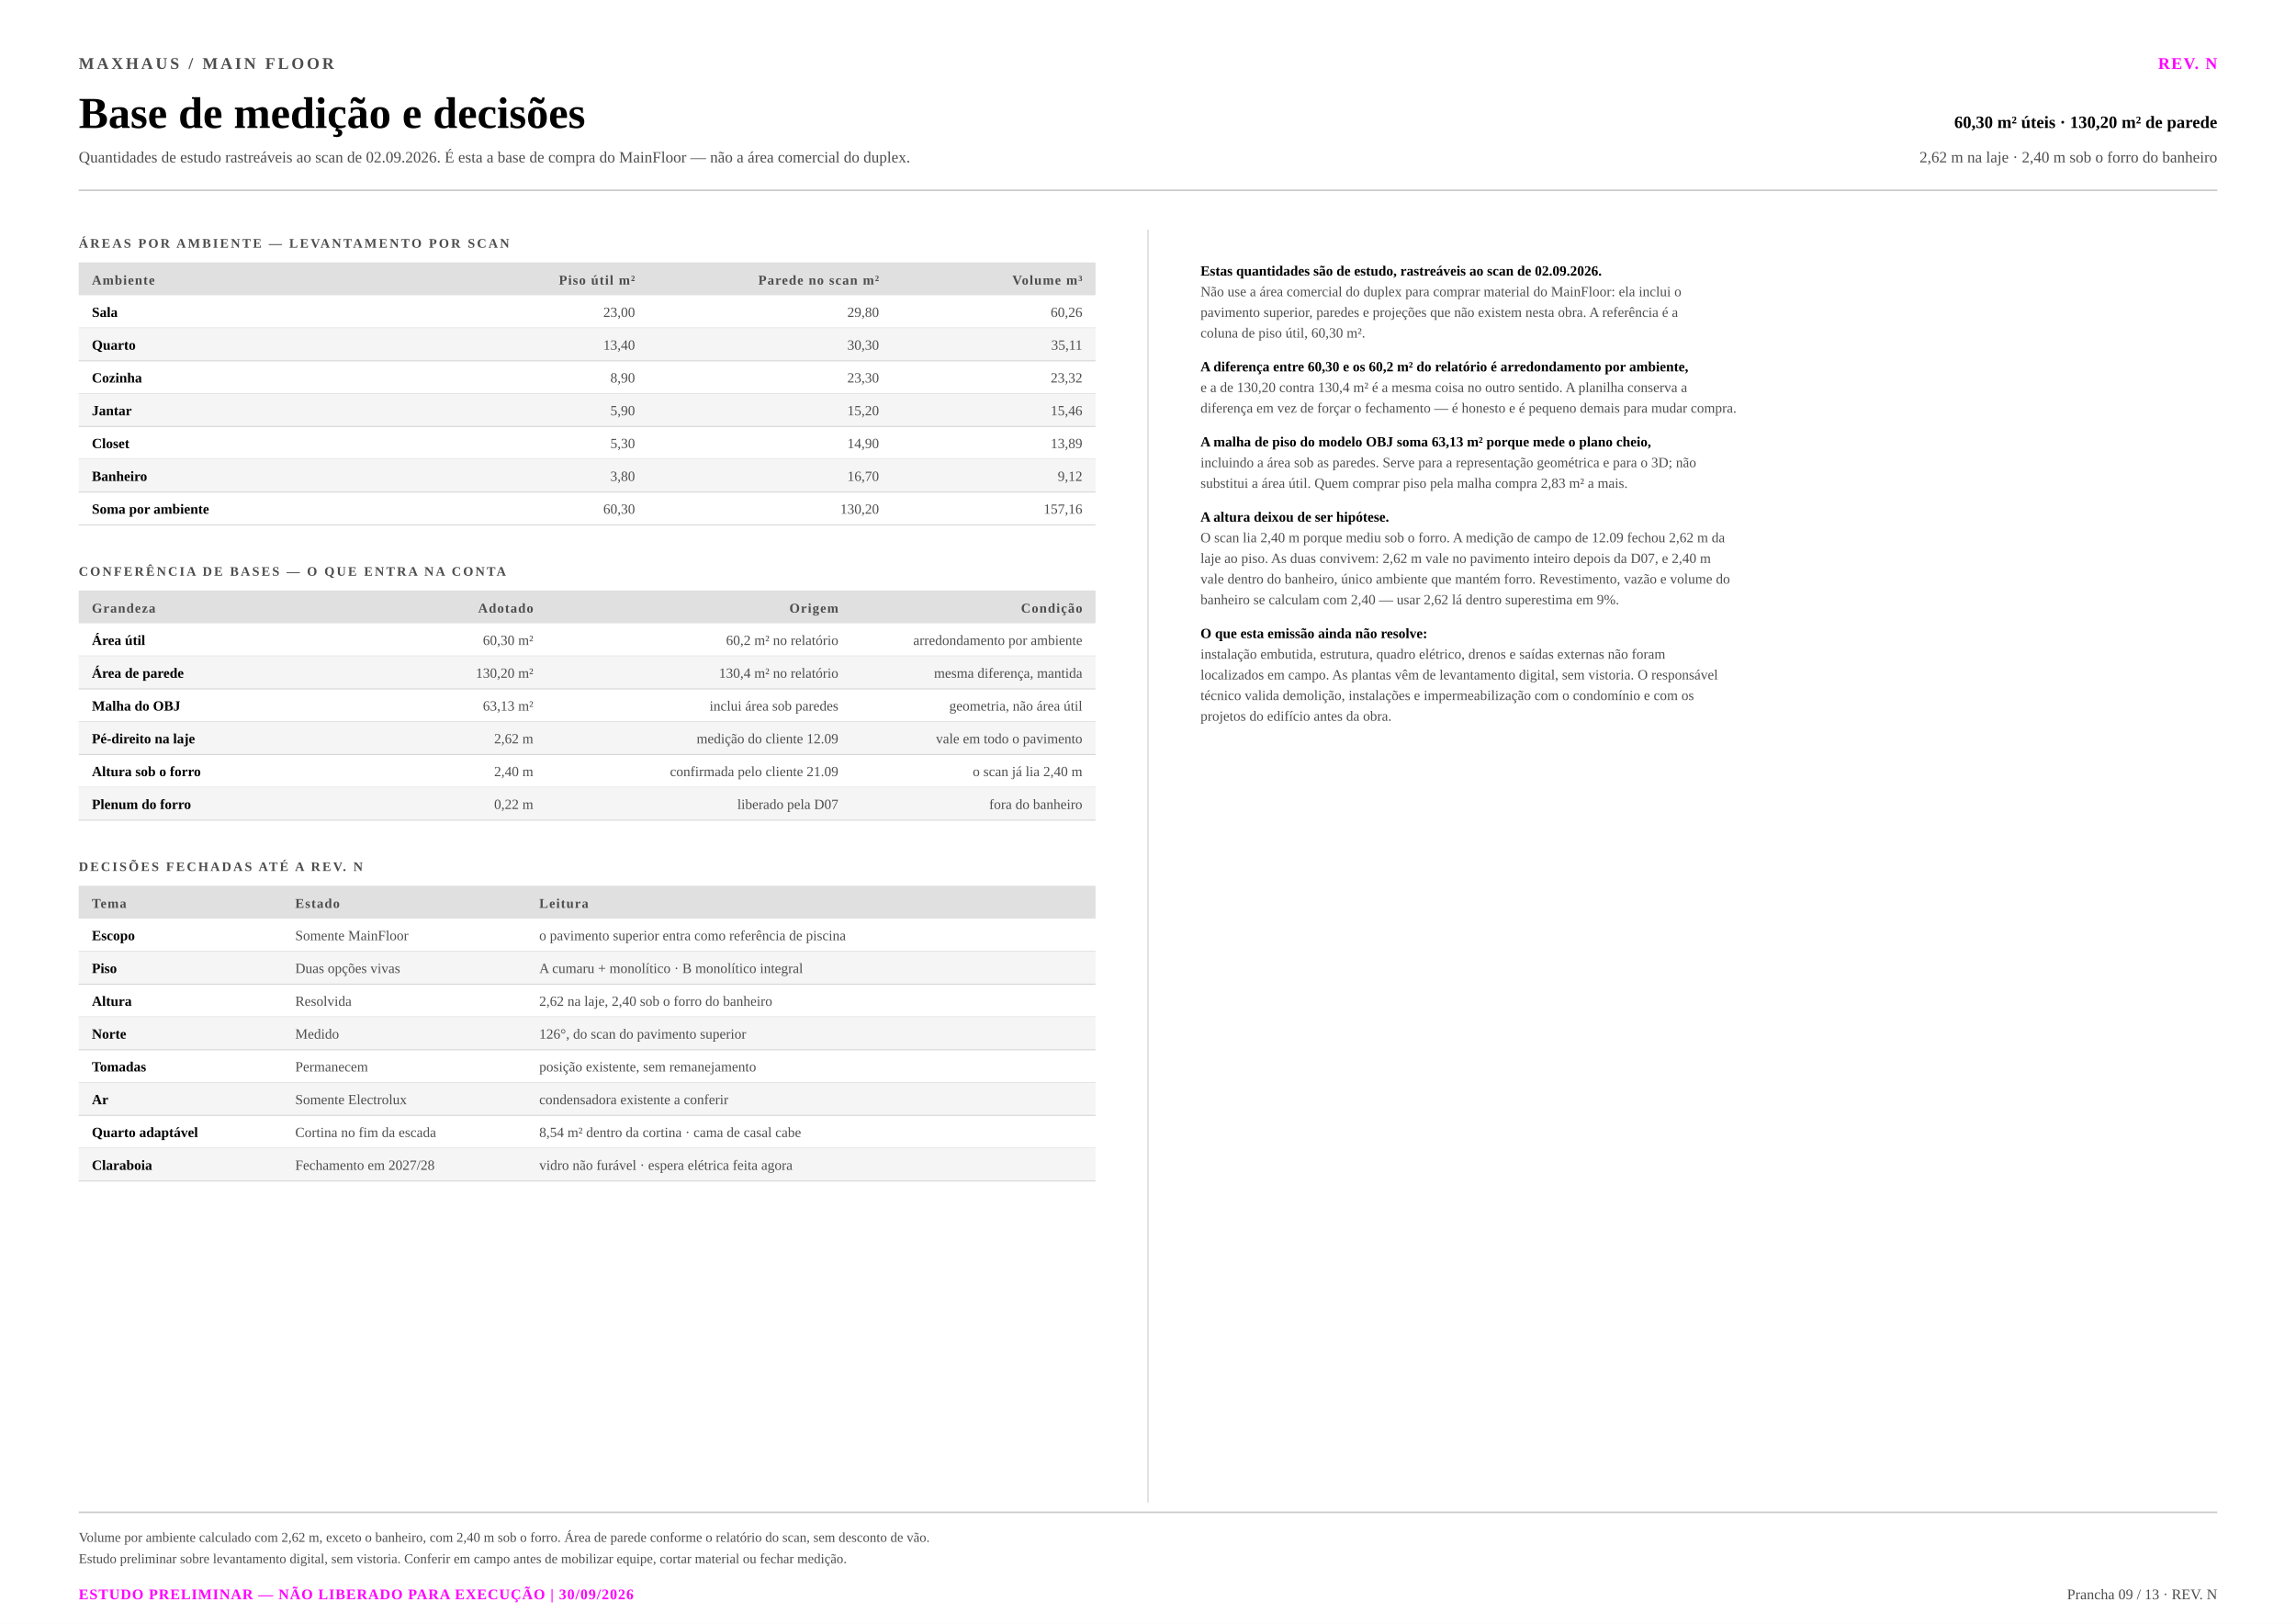
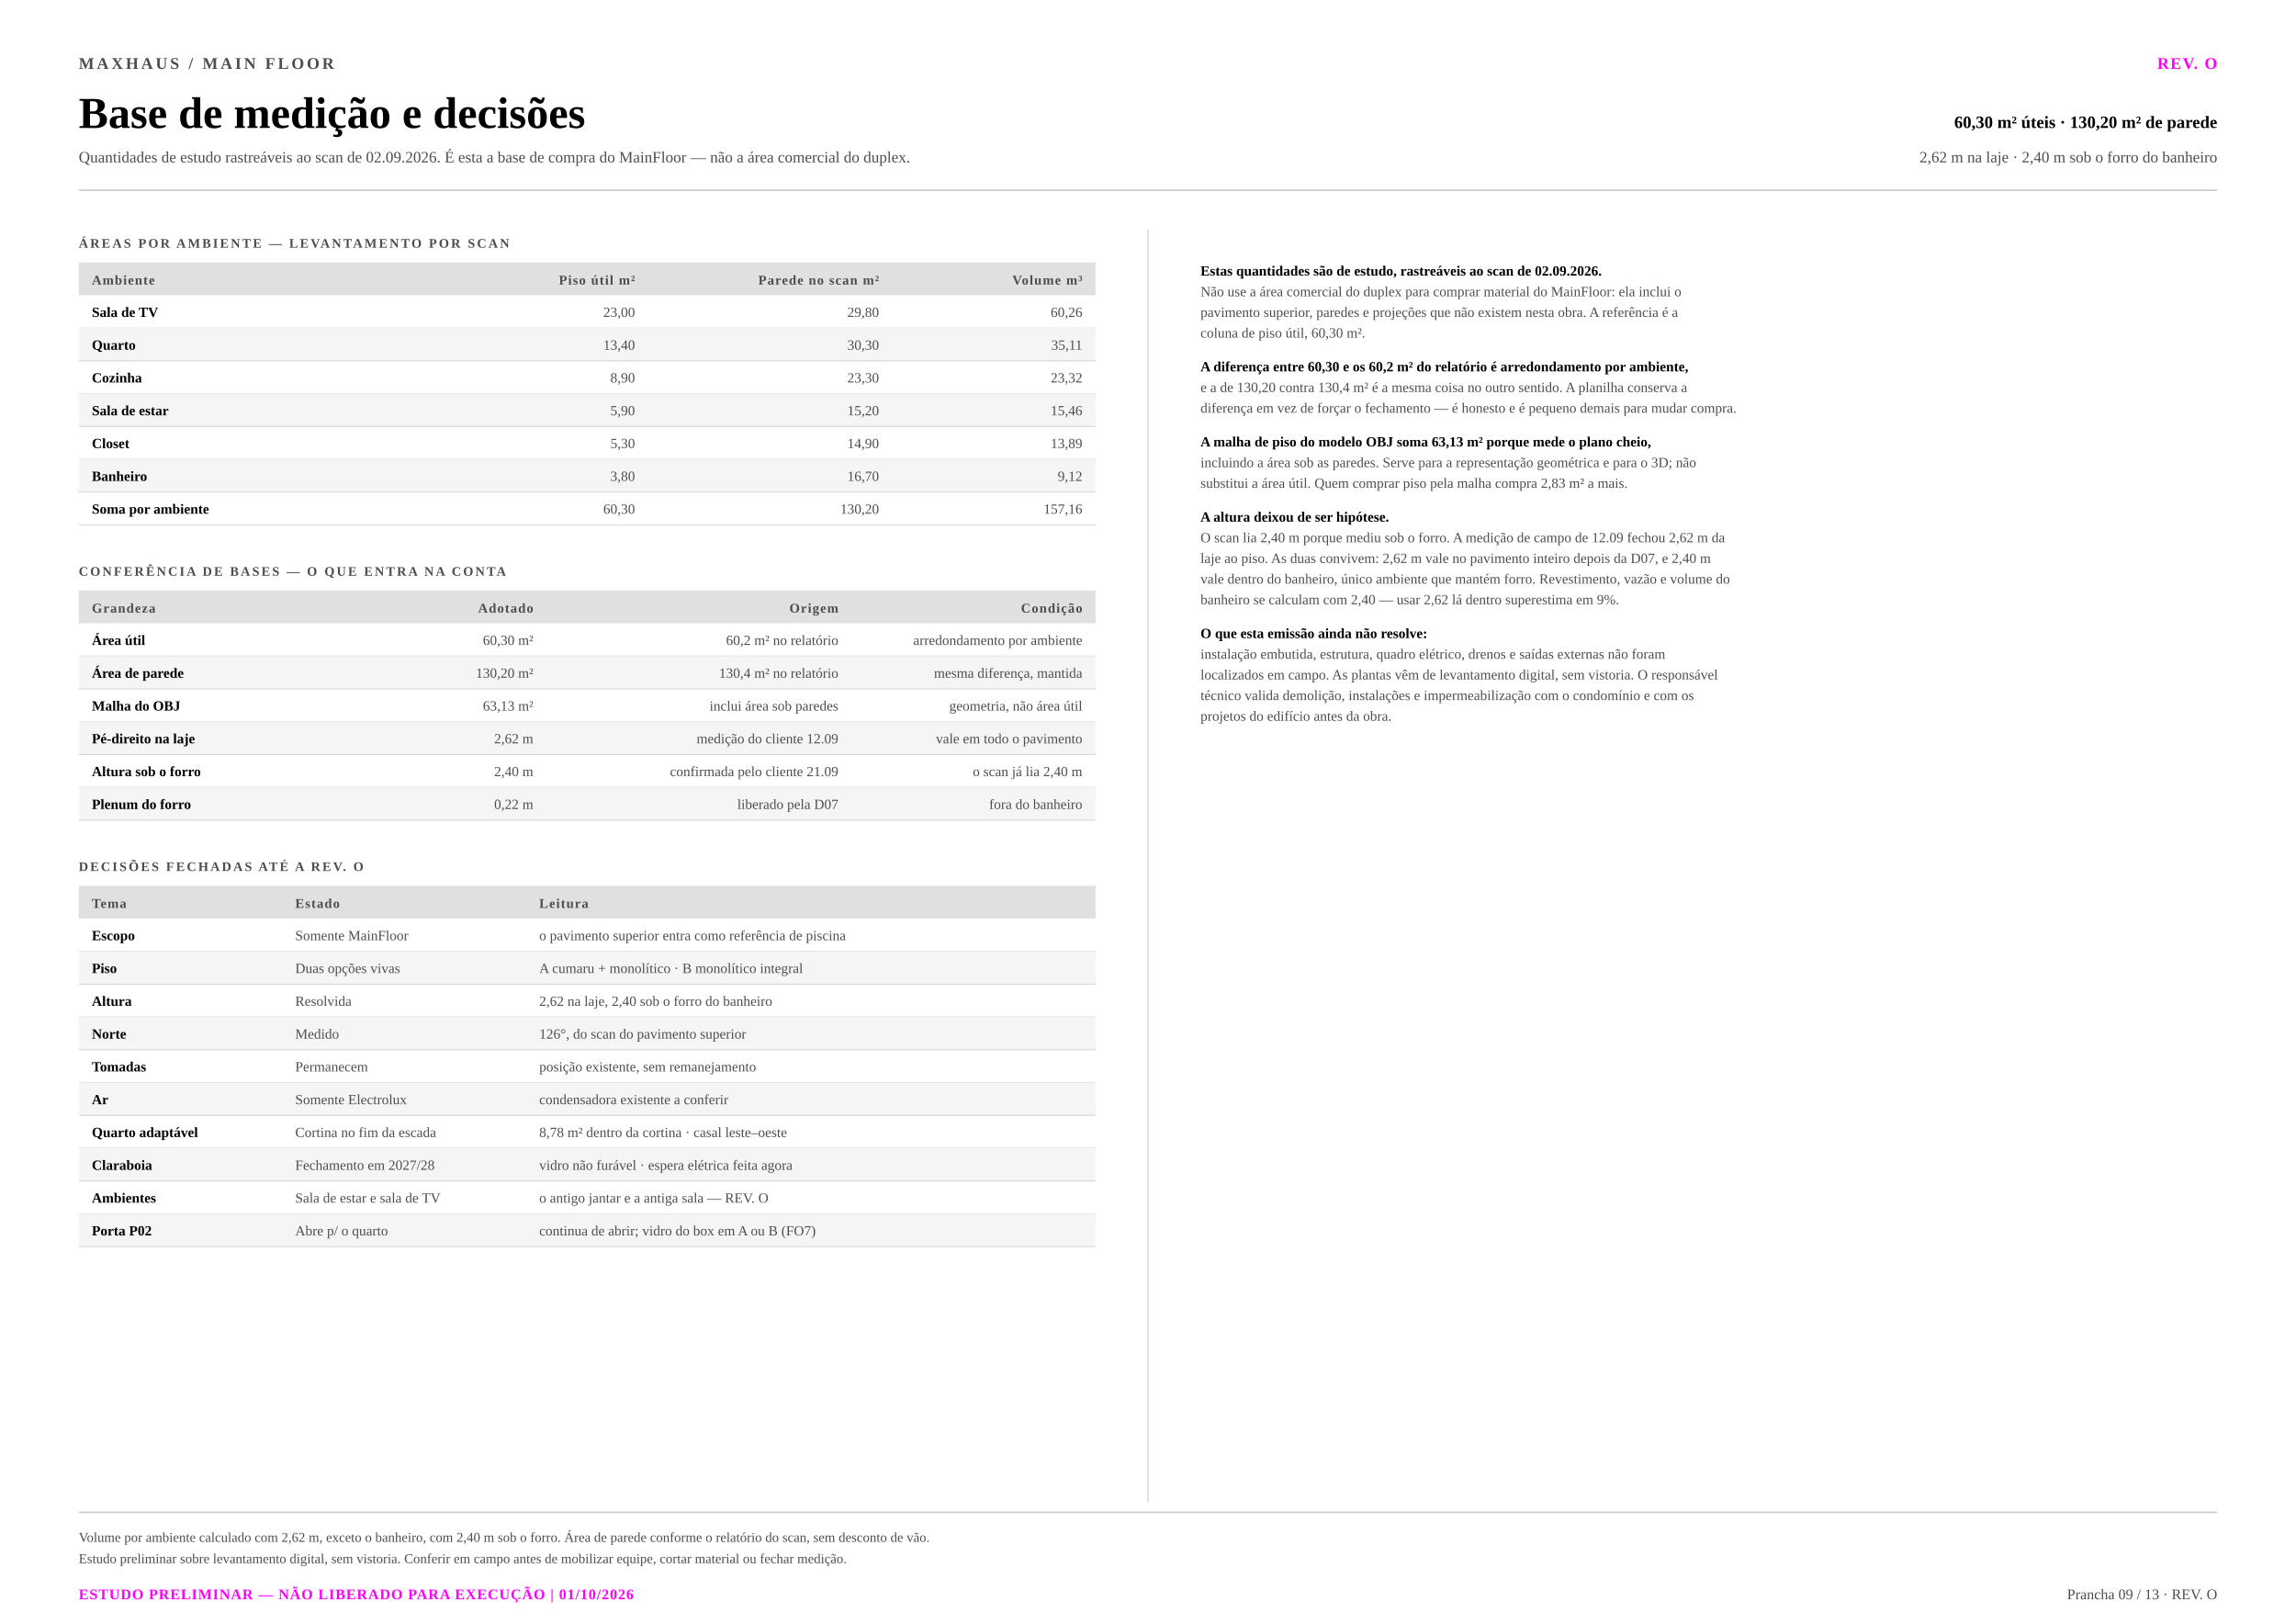
<svg xmlns="http://www.w3.org/2000/svg" viewBox="0 0 1400 990" width="1400" height="990">
  <rect x="0.00" y="0.00" width="1400.00" height="990.00" fill="#ffffff" />
  <text x="48.0" y="42.0" font-family="'Tiempos Text', 'Source Serif 4', Georgia, 'Times New Roman', Times, serif" font-size="10.0" fill="#4d4d4d" font-weight="bold" text-anchor="start" letter-spacing="1.60">MAXHAUS / MAIN FLOOR</text>
  <text x="48.0" y="78.0" font-family="'Tiempos Text', 'Source Serif 4', Georgia, 'Times New Roman', Times, serif" font-size="27.0" fill="#000000" font-weight="bold" text-anchor="start">Base de medição e decisões</text>
  <text x="48.0" y="99.0" font-family="'Tiempos Text', 'Source Serif 4', Georgia, 'Times New Roman', Times, serif" font-size="9.6" fill="#4d4d4d" font-weight="normal" text-anchor="start">Quantidades de estudo rastreáveis ao scan de 02.09.2026. É esta a base de compra do MainFloor — não a área comercial do duplex.</text>
-   <text x="1352.0" y="42.0" font-family="'Tiempos Text', 'Source Serif 4', Georgia, 'Times New Roman', Times, serif" font-size="10.0" fill="#ff00ff" font-weight="bold" text-anchor="end" letter-spacing="0.80">REV. N</text>
+   <text x="1352.0" y="42.0" font-family="'Tiempos Text', 'Source Serif 4', Georgia, 'Times New Roman', Times, serif" font-size="10.0" fill="#ff00ff" font-weight="bold" text-anchor="end" letter-spacing="0.80">REV. O</text>
  <text x="1352.0" y="78.0" font-family="'Tiempos Text', 'Source Serif 4', Georgia, 'Times New Roman', Times, serif" font-size="10.5" fill="#000000" font-weight="bold" text-anchor="end">60,30 m² úteis  ·  130,20 m² de parede</text>
  <text x="1352.0" y="99.0" font-family="'Tiempos Text', 'Source Serif 4', Georgia, 'Times New Roman', Times, serif" font-size="9.6" fill="#4d4d4d" font-weight="normal" text-anchor="end">2,62 m na laje  ·  2,40 m sob o forro do banheiro</text>
  <line x1="48.00" y1="116.00" x2="1352.00" y2="116.00" stroke="#cccccc" stroke-width="1.00" />
  <text x="48.0" y="151.0" font-family="'Tiempos Text', 'Source Serif 4', Georgia, 'Times New Roman', Times, serif" font-size="8.0" fill="#4d4d4d" font-weight="bold" text-anchor="start" letter-spacing="1.20">ÁREAS POR AMBIENTE — LEVANTAMENTO POR SCAN</text>
  <rect x="48.00" y="160.00" width="620.00" height="20.00" fill="#e0e0e0" />
  <text x="56.0" y="173.5" font-family="'Tiempos Text', 'Source Serif 4', Georgia, 'Times New Roman', Times, serif" font-size="8.2" fill="#4d4d4d" font-weight="bold" text-anchor="start" letter-spacing="0.60">Ambiente</text>
  <text x="387.2" y="173.5" font-family="'Tiempos Text', 'Source Serif 4', Georgia, 'Times New Roman', Times, serif" font-size="8.2" fill="#4d4d4d" font-weight="bold" text-anchor="end" letter-spacing="0.60">Piso útil m²</text>
  <text x="536.0" y="173.5" font-family="'Tiempos Text', 'Source Serif 4', Georgia, 'Times New Roman', Times, serif" font-size="8.2" fill="#4d4d4d" font-weight="bold" text-anchor="end" letter-spacing="0.60">Parede no scan m²</text>
  <text x="660.0" y="173.5" font-family="'Tiempos Text', 'Source Serif 4', Georgia, 'Times New Roman', Times, serif" font-size="8.2" fill="#4d4d4d" font-weight="bold" text-anchor="end" letter-spacing="0.60">Volume m³</text>
-   <text x="56.0" y="193.2" font-family="'Tiempos Text', 'Source Serif 4', Georgia, 'Times New Roman', Times, serif" font-size="8.6" fill="#000000" font-weight="bold" text-anchor="start">Sala</text>
+   <text x="56.0" y="193.2" font-family="'Tiempos Text', 'Source Serif 4', Georgia, 'Times New Roman', Times, serif" font-size="8.6" fill="#000000" font-weight="bold" text-anchor="start">Sala de TV</text>
  <text x="387.2" y="193.2" font-family="'Tiempos Text', 'Source Serif 4', Georgia, 'Times New Roman', Times, serif" font-size="8.6" fill="#4d4d4d" font-weight="normal" text-anchor="end">23,00</text>
  <text x="536.0" y="193.2" font-family="'Tiempos Text', 'Source Serif 4', Georgia, 'Times New Roman', Times, serif" font-size="8.6" fill="#4d4d4d" font-weight="normal" text-anchor="end">29,80</text>
  <text x="660.0" y="193.2" font-family="'Tiempos Text', 'Source Serif 4', Georgia, 'Times New Roman', Times, serif" font-size="8.6" fill="#4d4d4d" font-weight="normal" text-anchor="end">60,26</text>
  <line x1="48.00" y1="200.00" x2="668.00" y2="200.00" stroke="#cccccc" stroke-width="0.60" opacity="0.80" />
  <rect x="48.00" y="200.00" width="620.00" height="20.00" fill="#f5f5f5" />
  <text x="56.0" y="213.2" font-family="'Tiempos Text', 'Source Serif 4', Georgia, 'Times New Roman', Times, serif" font-size="8.6" fill="#000000" font-weight="bold" text-anchor="start">Quarto</text>
  <text x="387.2" y="213.2" font-family="'Tiempos Text', 'Source Serif 4', Georgia, 'Times New Roman', Times, serif" font-size="8.6" fill="#4d4d4d" font-weight="normal" text-anchor="end">13,40</text>
  <text x="536.0" y="213.2" font-family="'Tiempos Text', 'Source Serif 4', Georgia, 'Times New Roman', Times, serif" font-size="8.6" fill="#4d4d4d" font-weight="normal" text-anchor="end">30,30</text>
  <text x="660.0" y="213.2" font-family="'Tiempos Text', 'Source Serif 4', Georgia, 'Times New Roman', Times, serif" font-size="8.6" fill="#4d4d4d" font-weight="normal" text-anchor="end">35,11</text>
  <line x1="48.00" y1="220.00" x2="668.00" y2="220.00" stroke="#cccccc" stroke-width="0.60" opacity="0.80" />
  <text x="56.0" y="233.2" font-family="'Tiempos Text', 'Source Serif 4', Georgia, 'Times New Roman', Times, serif" font-size="8.6" fill="#000000" font-weight="bold" text-anchor="start">Cozinha</text>
  <text x="387.2" y="233.2" font-family="'Tiempos Text', 'Source Serif 4', Georgia, 'Times New Roman', Times, serif" font-size="8.6" fill="#4d4d4d" font-weight="normal" text-anchor="end">8,90</text>
  <text x="536.0" y="233.2" font-family="'Tiempos Text', 'Source Serif 4', Georgia, 'Times New Roman', Times, serif" font-size="8.6" fill="#4d4d4d" font-weight="normal" text-anchor="end">23,30</text>
  <text x="660.0" y="233.2" font-family="'Tiempos Text', 'Source Serif 4', Georgia, 'Times New Roman', Times, serif" font-size="8.6" fill="#4d4d4d" font-weight="normal" text-anchor="end">23,32</text>
  <line x1="48.00" y1="240.00" x2="668.00" y2="240.00" stroke="#cccccc" stroke-width="0.60" opacity="0.80" />
  <rect x="48.00" y="240.00" width="620.00" height="20.00" fill="#f5f5f5" />
-   <text x="56.0" y="253.2" font-family="'Tiempos Text', 'Source Serif 4', Georgia, 'Times New Roman', Times, serif" font-size="8.6" fill="#000000" font-weight="bold" text-anchor="start">Jantar</text>
+   <text x="56.0" y="253.2" font-family="'Tiempos Text', 'Source Serif 4', Georgia, 'Times New Roman', Times, serif" font-size="8.6" fill="#000000" font-weight="bold" text-anchor="start">Sala de estar</text>
  <text x="387.2" y="253.2" font-family="'Tiempos Text', 'Source Serif 4', Georgia, 'Times New Roman', Times, serif" font-size="8.6" fill="#4d4d4d" font-weight="normal" text-anchor="end">5,90</text>
  <text x="536.0" y="253.2" font-family="'Tiempos Text', 'Source Serif 4', Georgia, 'Times New Roman', Times, serif" font-size="8.6" fill="#4d4d4d" font-weight="normal" text-anchor="end">15,20</text>
  <text x="660.0" y="253.2" font-family="'Tiempos Text', 'Source Serif 4', Georgia, 'Times New Roman', Times, serif" font-size="8.6" fill="#4d4d4d" font-weight="normal" text-anchor="end">15,46</text>
  <line x1="48.00" y1="260.00" x2="668.00" y2="260.00" stroke="#cccccc" stroke-width="0.60" opacity="0.80" />
  <text x="56.0" y="273.2" font-family="'Tiempos Text', 'Source Serif 4', Georgia, 'Times New Roman', Times, serif" font-size="8.6" fill="#000000" font-weight="bold" text-anchor="start">Closet</text>
  <text x="387.2" y="273.2" font-family="'Tiempos Text', 'Source Serif 4', Georgia, 'Times New Roman', Times, serif" font-size="8.6" fill="#4d4d4d" font-weight="normal" text-anchor="end">5,30</text>
  <text x="536.0" y="273.2" font-family="'Tiempos Text', 'Source Serif 4', Georgia, 'Times New Roman', Times, serif" font-size="8.6" fill="#4d4d4d" font-weight="normal" text-anchor="end">14,90</text>
  <text x="660.0" y="273.2" font-family="'Tiempos Text', 'Source Serif 4', Georgia, 'Times New Roman', Times, serif" font-size="8.6" fill="#4d4d4d" font-weight="normal" text-anchor="end">13,89</text>
  <line x1="48.00" y1="280.00" x2="668.00" y2="280.00" stroke="#cccccc" stroke-width="0.60" opacity="0.80" />
  <rect x="48.00" y="280.00" width="620.00" height="20.00" fill="#f5f5f5" />
  <text x="56.0" y="293.2" font-family="'Tiempos Text', 'Source Serif 4', Georgia, 'Times New Roman', Times, serif" font-size="8.6" fill="#000000" font-weight="bold" text-anchor="start">Banheiro</text>
  <text x="387.2" y="293.2" font-family="'Tiempos Text', 'Source Serif 4', Georgia, 'Times New Roman', Times, serif" font-size="8.6" fill="#4d4d4d" font-weight="normal" text-anchor="end">3,80</text>
  <text x="536.0" y="293.2" font-family="'Tiempos Text', 'Source Serif 4', Georgia, 'Times New Roman', Times, serif" font-size="8.6" fill="#4d4d4d" font-weight="normal" text-anchor="end">16,70</text>
  <text x="660.0" y="293.2" font-family="'Tiempos Text', 'Source Serif 4', Georgia, 'Times New Roman', Times, serif" font-size="8.6" fill="#4d4d4d" font-weight="normal" text-anchor="end">9,12</text>
  <line x1="48.00" y1="300.00" x2="668.00" y2="300.00" stroke="#cccccc" stroke-width="0.60" opacity="0.80" />
  <text x="56.0" y="313.2" font-family="'Tiempos Text', 'Source Serif 4', Georgia, 'Times New Roman', Times, serif" font-size="8.6" fill="#000000" font-weight="bold" text-anchor="start">Soma por ambiente</text>
  <text x="387.2" y="313.2" font-family="'Tiempos Text', 'Source Serif 4', Georgia, 'Times New Roman', Times, serif" font-size="8.6" fill="#4d4d4d" font-weight="normal" text-anchor="end">60,30</text>
  <text x="536.0" y="313.2" font-family="'Tiempos Text', 'Source Serif 4', Georgia, 'Times New Roman', Times, serif" font-size="8.6" fill="#4d4d4d" font-weight="normal" text-anchor="end">130,20</text>
  <text x="660.0" y="313.2" font-family="'Tiempos Text', 'Source Serif 4', Georgia, 'Times New Roman', Times, serif" font-size="8.6" fill="#4d4d4d" font-weight="normal" text-anchor="end">157,16</text>
  <line x1="48.00" y1="320.00" x2="668.00" y2="320.00" stroke="#cccccc" stroke-width="0.60" opacity="0.80" />
  <text x="48.0" y="351.0" font-family="'Tiempos Text', 'Source Serif 4', Georgia, 'Times New Roman', Times, serif" font-size="8.0" fill="#4d4d4d" font-weight="bold" text-anchor="start" letter-spacing="1.20">CONFERÊNCIA DE BASES — O QUE ENTRA NA CONTA</text>
  <rect x="48.00" y="360.00" width="620.00" height="20.00" fill="#e0e0e0" />
  <text x="56.0" y="373.5" font-family="'Tiempos Text', 'Source Serif 4', Georgia, 'Times New Roman', Times, serif" font-size="8.2" fill="#4d4d4d" font-weight="bold" text-anchor="start" letter-spacing="0.60">Grandeza</text>
  <text x="325.2" y="373.5" font-family="'Tiempos Text', 'Source Serif 4', Georgia, 'Times New Roman', Times, serif" font-size="8.2" fill="#4d4d4d" font-weight="bold" text-anchor="end" letter-spacing="0.60">Adotado</text>
  <text x="511.2" y="373.5" font-family="'Tiempos Text', 'Source Serif 4', Georgia, 'Times New Roman', Times, serif" font-size="8.2" fill="#4d4d4d" font-weight="bold" text-anchor="end" letter-spacing="0.60">Origem</text>
  <text x="660.0" y="373.5" font-family="'Tiempos Text', 'Source Serif 4', Georgia, 'Times New Roman', Times, serif" font-size="8.2" fill="#4d4d4d" font-weight="bold" text-anchor="end" letter-spacing="0.60">Condição</text>
  <text x="56.0" y="393.2" font-family="'Tiempos Text', 'Source Serif 4', Georgia, 'Times New Roman', Times, serif" font-size="8.6" fill="#000000" font-weight="bold" text-anchor="start">Área útil</text>
  <text x="325.2" y="393.2" font-family="'Tiempos Text', 'Source Serif 4', Georgia, 'Times New Roman', Times, serif" font-size="8.6" fill="#4d4d4d" font-weight="normal" text-anchor="end">60,30 m²</text>
  <text x="511.2" y="393.2" font-family="'Tiempos Text', 'Source Serif 4', Georgia, 'Times New Roman', Times, serif" font-size="8.6" fill="#4d4d4d" font-weight="normal" text-anchor="end">60,2 m² no relatório</text>
  <text x="660.0" y="393.2" font-family="'Tiempos Text', 'Source Serif 4', Georgia, 'Times New Roman', Times, serif" font-size="8.6" fill="#4d4d4d" font-weight="normal" text-anchor="end">arredondamento por ambiente</text>
  <line x1="48.00" y1="400.00" x2="668.00" y2="400.00" stroke="#cccccc" stroke-width="0.60" opacity="0.80" />
  <rect x="48.00" y="400.00" width="620.00" height="20.00" fill="#f5f5f5" />
  <text x="56.0" y="413.2" font-family="'Tiempos Text', 'Source Serif 4', Georgia, 'Times New Roman', Times, serif" font-size="8.6" fill="#000000" font-weight="bold" text-anchor="start">Área de parede</text>
  <text x="325.2" y="413.2" font-family="'Tiempos Text', 'Source Serif 4', Georgia, 'Times New Roman', Times, serif" font-size="8.6" fill="#4d4d4d" font-weight="normal" text-anchor="end">130,20 m²</text>
  <text x="511.2" y="413.2" font-family="'Tiempos Text', 'Source Serif 4', Georgia, 'Times New Roman', Times, serif" font-size="8.6" fill="#4d4d4d" font-weight="normal" text-anchor="end">130,4 m² no relatório</text>
  <text x="660.0" y="413.2" font-family="'Tiempos Text', 'Source Serif 4', Georgia, 'Times New Roman', Times, serif" font-size="8.6" fill="#4d4d4d" font-weight="normal" text-anchor="end">mesma diferença, mantida</text>
  <line x1="48.00" y1="420.00" x2="668.00" y2="420.00" stroke="#cccccc" stroke-width="0.60" opacity="0.80" />
  <text x="56.0" y="433.2" font-family="'Tiempos Text', 'Source Serif 4', Georgia, 'Times New Roman', Times, serif" font-size="8.6" fill="#000000" font-weight="bold" text-anchor="start">Malha do OBJ</text>
  <text x="325.2" y="433.2" font-family="'Tiempos Text', 'Source Serif 4', Georgia, 'Times New Roman', Times, serif" font-size="8.6" fill="#4d4d4d" font-weight="normal" text-anchor="end">63,13 m²</text>
  <text x="511.2" y="433.2" font-family="'Tiempos Text', 'Source Serif 4', Georgia, 'Times New Roman', Times, serif" font-size="8.6" fill="#4d4d4d" font-weight="normal" text-anchor="end">inclui área sob paredes</text>
  <text x="660.0" y="433.2" font-family="'Tiempos Text', 'Source Serif 4', Georgia, 'Times New Roman', Times, serif" font-size="8.6" fill="#4d4d4d" font-weight="normal" text-anchor="end">geometria, não área útil</text>
  <line x1="48.00" y1="440.00" x2="668.00" y2="440.00" stroke="#cccccc" stroke-width="0.60" opacity="0.80" />
  <rect x="48.00" y="440.00" width="620.00" height="20.00" fill="#f5f5f5" />
  <text x="56.0" y="453.2" font-family="'Tiempos Text', 'Source Serif 4', Georgia, 'Times New Roman', Times, serif" font-size="8.6" fill="#000000" font-weight="bold" text-anchor="start">Pé-direito na laje</text>
  <text x="325.2" y="453.2" font-family="'Tiempos Text', 'Source Serif 4', Georgia, 'Times New Roman', Times, serif" font-size="8.6" fill="#4d4d4d" font-weight="normal" text-anchor="end">2,62 m</text>
  <text x="511.2" y="453.2" font-family="'Tiempos Text', 'Source Serif 4', Georgia, 'Times New Roman', Times, serif" font-size="8.6" fill="#4d4d4d" font-weight="normal" text-anchor="end">medição do cliente 12.09</text>
  <text x="660.0" y="453.2" font-family="'Tiempos Text', 'Source Serif 4', Georgia, 'Times New Roman', Times, serif" font-size="8.6" fill="#4d4d4d" font-weight="normal" text-anchor="end">vale em todo o pavimento</text>
  <line x1="48.00" y1="460.00" x2="668.00" y2="460.00" stroke="#cccccc" stroke-width="0.60" opacity="0.80" />
  <text x="56.0" y="473.2" font-family="'Tiempos Text', 'Source Serif 4', Georgia, 'Times New Roman', Times, serif" font-size="8.6" fill="#000000" font-weight="bold" text-anchor="start">Altura sob o forro</text>
  <text x="325.2" y="473.2" font-family="'Tiempos Text', 'Source Serif 4', Georgia, 'Times New Roman', Times, serif" font-size="8.6" fill="#4d4d4d" font-weight="normal" text-anchor="end">2,40 m</text>
  <text x="511.2" y="473.2" font-family="'Tiempos Text', 'Source Serif 4', Georgia, 'Times New Roman', Times, serif" font-size="8.6" fill="#4d4d4d" font-weight="normal" text-anchor="end">confirmada pelo cliente 21.09</text>
  <text x="660.0" y="473.2" font-family="'Tiempos Text', 'Source Serif 4', Georgia, 'Times New Roman', Times, serif" font-size="8.6" fill="#4d4d4d" font-weight="normal" text-anchor="end">o scan já lia 2,40 m</text>
  <line x1="48.00" y1="480.00" x2="668.00" y2="480.00" stroke="#cccccc" stroke-width="0.60" opacity="0.80" />
  <rect x="48.00" y="480.00" width="620.00" height="20.00" fill="#f5f5f5" />
  <text x="56.0" y="493.2" font-family="'Tiempos Text', 'Source Serif 4', Georgia, 'Times New Roman', Times, serif" font-size="8.6" fill="#000000" font-weight="bold" text-anchor="start">Plenum do forro</text>
  <text x="325.2" y="493.2" font-family="'Tiempos Text', 'Source Serif 4', Georgia, 'Times New Roman', Times, serif" font-size="8.6" fill="#4d4d4d" font-weight="normal" text-anchor="end">0,22 m</text>
  <text x="511.2" y="493.2" font-family="'Tiempos Text', 'Source Serif 4', Georgia, 'Times New Roman', Times, serif" font-size="8.6" fill="#4d4d4d" font-weight="normal" text-anchor="end">liberado pela D07</text>
  <text x="660.0" y="493.2" font-family="'Tiempos Text', 'Source Serif 4', Georgia, 'Times New Roman', Times, serif" font-size="8.6" fill="#4d4d4d" font-weight="normal" text-anchor="end">fora do banheiro</text>
  <line x1="48.00" y1="500.00" x2="668.00" y2="500.00" stroke="#cccccc" stroke-width="0.60" opacity="0.80" />
-   <text x="48.0" y="531.0" font-family="'Tiempos Text', 'Source Serif 4', Georgia, 'Times New Roman', Times, serif" font-size="8.0" fill="#4d4d4d" font-weight="bold" text-anchor="start" letter-spacing="1.20">DECISÕES FECHADAS ATÉ A REV. N</text>
+   <text x="48.0" y="531.0" font-family="'Tiempos Text', 'Source Serif 4', Georgia, 'Times New Roman', Times, serif" font-size="8.0" fill="#4d4d4d" font-weight="bold" text-anchor="start" letter-spacing="1.20">DECISÕES FECHADAS ATÉ A REV. O</text>
  <rect x="48.00" y="540.00" width="620.00" height="20.00" fill="#e0e0e0" />
  <text x="56.0" y="553.5" font-family="'Tiempos Text', 'Source Serif 4', Georgia, 'Times New Roman', Times, serif" font-size="8.2" fill="#4d4d4d" font-weight="bold" text-anchor="start" letter-spacing="0.60">Tema</text>
  <text x="180.0" y="553.5" font-family="'Tiempos Text', 'Source Serif 4', Georgia, 'Times New Roman', Times, serif" font-size="8.2" fill="#4d4d4d" font-weight="bold" text-anchor="start" letter-spacing="0.60">Estado</text>
  <text x="328.8" y="553.5" font-family="'Tiempos Text', 'Source Serif 4', Georgia, 'Times New Roman', Times, serif" font-size="8.2" fill="#4d4d4d" font-weight="bold" text-anchor="start" letter-spacing="0.60">Leitura</text>
  <text x="56.0" y="573.2" font-family="'Tiempos Text', 'Source Serif 4', Georgia, 'Times New Roman', Times, serif" font-size="8.6" fill="#000000" font-weight="bold" text-anchor="start">Escopo</text>
  <text x="180.0" y="573.2" font-family="'Tiempos Text', 'Source Serif 4', Georgia, 'Times New Roman', Times, serif" font-size="8.6" fill="#4d4d4d" font-weight="normal" text-anchor="start">Somente MainFloor</text>
  <text x="328.8" y="573.2" font-family="'Tiempos Text', 'Source Serif 4', Georgia, 'Times New Roman', Times, serif" font-size="8.6" fill="#4d4d4d" font-weight="normal" text-anchor="start">o pavimento superior entra como referência de piscina</text>
  <line x1="48.00" y1="580.00" x2="668.00" y2="580.00" stroke="#cccccc" stroke-width="0.60" opacity="0.80" />
  <rect x="48.00" y="580.00" width="620.00" height="20.00" fill="#f5f5f5" />
  <text x="56.0" y="593.2" font-family="'Tiempos Text', 'Source Serif 4', Georgia, 'Times New Roman', Times, serif" font-size="8.6" fill="#000000" font-weight="bold" text-anchor="start">Piso</text>
  <text x="180.0" y="593.2" font-family="'Tiempos Text', 'Source Serif 4', Georgia, 'Times New Roman', Times, serif" font-size="8.6" fill="#4d4d4d" font-weight="normal" text-anchor="start">Duas opções vivas</text>
  <text x="328.8" y="593.2" font-family="'Tiempos Text', 'Source Serif 4', Georgia, 'Times New Roman', Times, serif" font-size="8.6" fill="#4d4d4d" font-weight="normal" text-anchor="start">A cumaru + monolítico · B monolítico integral</text>
  <line x1="48.00" y1="600.00" x2="668.00" y2="600.00" stroke="#cccccc" stroke-width="0.60" opacity="0.80" />
  <text x="56.0" y="613.2" font-family="'Tiempos Text', 'Source Serif 4', Georgia, 'Times New Roman', Times, serif" font-size="8.6" fill="#000000" font-weight="bold" text-anchor="start">Altura</text>
  <text x="180.0" y="613.2" font-family="'Tiempos Text', 'Source Serif 4', Georgia, 'Times New Roman', Times, serif" font-size="8.6" fill="#4d4d4d" font-weight="normal" text-anchor="start">Resolvida</text>
  <text x="328.8" y="613.2" font-family="'Tiempos Text', 'Source Serif 4', Georgia, 'Times New Roman', Times, serif" font-size="8.6" fill="#4d4d4d" font-weight="normal" text-anchor="start">2,62 na laje, 2,40 sob o forro do banheiro</text>
  <line x1="48.00" y1="620.00" x2="668.00" y2="620.00" stroke="#cccccc" stroke-width="0.60" opacity="0.80" />
  <rect x="48.00" y="620.00" width="620.00" height="20.00" fill="#f5f5f5" />
  <text x="56.0" y="633.2" font-family="'Tiempos Text', 'Source Serif 4', Georgia, 'Times New Roman', Times, serif" font-size="8.6" fill="#000000" font-weight="bold" text-anchor="start">Norte</text>
  <text x="180.0" y="633.2" font-family="'Tiempos Text', 'Source Serif 4', Georgia, 'Times New Roman', Times, serif" font-size="8.6" fill="#4d4d4d" font-weight="normal" text-anchor="start">Medido</text>
  <text x="328.8" y="633.2" font-family="'Tiempos Text', 'Source Serif 4', Georgia, 'Times New Roman', Times, serif" font-size="8.6" fill="#4d4d4d" font-weight="normal" text-anchor="start">126°, do scan do pavimento superior</text>
  <line x1="48.00" y1="640.00" x2="668.00" y2="640.00" stroke="#cccccc" stroke-width="0.60" opacity="0.80" />
  <text x="56.0" y="653.2" font-family="'Tiempos Text', 'Source Serif 4', Georgia, 'Times New Roman', Times, serif" font-size="8.6" fill="#000000" font-weight="bold" text-anchor="start">Tomadas</text>
  <text x="180.0" y="653.2" font-family="'Tiempos Text', 'Source Serif 4', Georgia, 'Times New Roman', Times, serif" font-size="8.6" fill="#4d4d4d" font-weight="normal" text-anchor="start">Permanecem</text>
  <text x="328.8" y="653.2" font-family="'Tiempos Text', 'Source Serif 4', Georgia, 'Times New Roman', Times, serif" font-size="8.6" fill="#4d4d4d" font-weight="normal" text-anchor="start">posição existente, sem remanejamento</text>
  <line x1="48.00" y1="660.00" x2="668.00" y2="660.00" stroke="#cccccc" stroke-width="0.60" opacity="0.80" />
  <rect x="48.00" y="660.00" width="620.00" height="20.00" fill="#f5f5f5" />
  <text x="56.0" y="673.2" font-family="'Tiempos Text', 'Source Serif 4', Georgia, 'Times New Roman', Times, serif" font-size="8.6" fill="#000000" font-weight="bold" text-anchor="start">Ar</text>
  <text x="180.0" y="673.2" font-family="'Tiempos Text', 'Source Serif 4', Georgia, 'Times New Roman', Times, serif" font-size="8.6" fill="#4d4d4d" font-weight="normal" text-anchor="start">Somente Electrolux</text>
  <text x="328.8" y="673.2" font-family="'Tiempos Text', 'Source Serif 4', Georgia, 'Times New Roman', Times, serif" font-size="8.6" fill="#4d4d4d" font-weight="normal" text-anchor="start">condensadora existente a conferir</text>
  <line x1="48.00" y1="680.00" x2="668.00" y2="680.00" stroke="#cccccc" stroke-width="0.60" opacity="0.80" />
  <text x="56.0" y="693.2" font-family="'Tiempos Text', 'Source Serif 4', Georgia, 'Times New Roman', Times, serif" font-size="8.6" fill="#000000" font-weight="bold" text-anchor="start">Quarto adaptável</text>
  <text x="180.0" y="693.2" font-family="'Tiempos Text', 'Source Serif 4', Georgia, 'Times New Roman', Times, serif" font-size="8.6" fill="#4d4d4d" font-weight="normal" text-anchor="start">Cortina no fim da escada</text>
-   <text x="328.8" y="693.2" font-family="'Tiempos Text', 'Source Serif 4', Georgia, 'Times New Roman', Times, serif" font-size="8.6" fill="#4d4d4d" font-weight="normal" text-anchor="start">8,54 m² dentro da cortina · cama de casal cabe</text>
+   <text x="328.8" y="693.2" font-family="'Tiempos Text', 'Source Serif 4', Georgia, 'Times New Roman', Times, serif" font-size="8.6" fill="#4d4d4d" font-weight="normal" text-anchor="start">8,78 m² dentro da cortina · casal leste–oeste</text>
  <line x1="48.00" y1="700.00" x2="668.00" y2="700.00" stroke="#cccccc" stroke-width="0.60" opacity="0.80" />
  <rect x="48.00" y="700.00" width="620.00" height="20.00" fill="#f5f5f5" />
  <text x="56.0" y="713.2" font-family="'Tiempos Text', 'Source Serif 4', Georgia, 'Times New Roman', Times, serif" font-size="8.6" fill="#000000" font-weight="bold" text-anchor="start">Claraboia</text>
  <text x="180.0" y="713.2" font-family="'Tiempos Text', 'Source Serif 4', Georgia, 'Times New Roman', Times, serif" font-size="8.6" fill="#4d4d4d" font-weight="normal" text-anchor="start">Fechamento em 2027/28</text>
  <text x="328.8" y="713.2" font-family="'Tiempos Text', 'Source Serif 4', Georgia, 'Times New Roman', Times, serif" font-size="8.6" fill="#4d4d4d" font-weight="normal" text-anchor="start">vidro não furável · espera elétrica feita agora</text>
  <line x1="48.00" y1="720.00" x2="668.00" y2="720.00" stroke="#cccccc" stroke-width="0.60" opacity="0.80" />
+   <text x="56.0" y="733.2" font-family="'Tiempos Text', 'Source Serif 4', Georgia, 'Times New Roman', Times, serif" font-size="8.6" fill="#000000" font-weight="bold" text-anchor="start">Ambientes</text>
+   <text x="180.0" y="733.2" font-family="'Tiempos Text', 'Source Serif 4', Georgia, 'Times New Roman', Times, serif" font-size="8.6" fill="#4d4d4d" font-weight="normal" text-anchor="start">Sala de estar e sala de TV</text>
+   <text x="328.8" y="733.2" font-family="'Tiempos Text', 'Source Serif 4', Georgia, 'Times New Roman', Times, serif" font-size="8.6" fill="#4d4d4d" font-weight="normal" text-anchor="start">o antigo jantar e a antiga sala — REV. O</text>
+   <line x1="48.00" y1="740.00" x2="668.00" y2="740.00" stroke="#cccccc" stroke-width="0.60" opacity="0.80" />
+   <rect x="48.00" y="740.00" width="620.00" height="20.00" fill="#f5f5f5" />
+   <text x="56.0" y="753.2" font-family="'Tiempos Text', 'Source Serif 4', Georgia, 'Times New Roman', Times, serif" font-size="8.6" fill="#000000" font-weight="bold" text-anchor="start">Porta P02</text>
+   <text x="180.0" y="753.2" font-family="'Tiempos Text', 'Source Serif 4', Georgia, 'Times New Roman', Times, serif" font-size="8.6" fill="#4d4d4d" font-weight="normal" text-anchor="start">Abre p/ o quarto</text>
+   <text x="328.8" y="753.2" font-family="'Tiempos Text', 'Source Serif 4', Georgia, 'Times New Roman', Times, serif" font-size="8.6" fill="#4d4d4d" font-weight="normal" text-anchor="start">continua de abrir; vidro do box em A ou B (FO7)</text>
+   <line x1="48.00" y1="760.00" x2="668.00" y2="760.00" stroke="#cccccc" stroke-width="0.60" opacity="0.80" />
  <line x1="700.00" y1="140.00" x2="700.00" y2="916.00" stroke="#cccccc" stroke-width="0.80" opacity="0.80" />
  <text x="732.0" y="168.0" font-family="'Tiempos Text', 'Source Serif 4', Georgia, 'Times New Roman', Times, serif" font-size="8.6" fill="#000000" font-weight="bold" text-anchor="start">Estas quantidades são de estudo, rastreáveis ao scan de 02.09.2026.</text>
  <text x="732.0" y="180.6" font-family="'Tiempos Text', 'Source Serif 4', Georgia, 'Times New Roman', Times, serif" font-size="8.6" fill="#4d4d4d" font-weight="normal" text-anchor="start">Não use a área comercial do duplex para comprar material do MainFloor: ela inclui o</text>
  <text x="732.0" y="193.2" font-family="'Tiempos Text', 'Source Serif 4', Georgia, 'Times New Roman', Times, serif" font-size="8.6" fill="#4d4d4d" font-weight="normal" text-anchor="start">pavimento superior, paredes e projeções que não existem nesta obra. A referência é a</text>
  <text x="732.0" y="205.8" font-family="'Tiempos Text', 'Source Serif 4', Georgia, 'Times New Roman', Times, serif" font-size="8.6" fill="#4d4d4d" font-weight="normal" text-anchor="start">coluna de piso útil, 60,30 m².</text>
  <text x="732.0" y="226.4" font-family="'Tiempos Text', 'Source Serif 4', Georgia, 'Times New Roman', Times, serif" font-size="8.6" fill="#000000" font-weight="bold" text-anchor="start">A diferença entre 60,30 e os 60,2 m² do relatório é arredondamento por ambiente,</text>
  <text x="732.0" y="239.0" font-family="'Tiempos Text', 'Source Serif 4', Georgia, 'Times New Roman', Times, serif" font-size="8.6" fill="#4d4d4d" font-weight="normal" text-anchor="start">e a de 130,20 contra 130,4 m² é a mesma coisa no outro sentido. A planilha conserva a</text>
  <text x="732.0" y="251.6" font-family="'Tiempos Text', 'Source Serif 4', Georgia, 'Times New Roman', Times, serif" font-size="8.6" fill="#4d4d4d" font-weight="normal" text-anchor="start">diferença em vez de forçar o fechamento — é honesto e é pequeno demais para mudar compra.</text>
  <text x="732.0" y="272.2" font-family="'Tiempos Text', 'Source Serif 4', Georgia, 'Times New Roman', Times, serif" font-size="8.6" fill="#000000" font-weight="bold" text-anchor="start">A malha de piso do modelo OBJ soma 63,13 m² porque mede o plano cheio,</text>
  <text x="732.0" y="284.8" font-family="'Tiempos Text', 'Source Serif 4', Georgia, 'Times New Roman', Times, serif" font-size="8.6" fill="#4d4d4d" font-weight="normal" text-anchor="start">incluindo a área sob as paredes. Serve para a representação geométrica e para o 3D; não</text>
  <text x="732.0" y="297.4" font-family="'Tiempos Text', 'Source Serif 4', Georgia, 'Times New Roman', Times, serif" font-size="8.6" fill="#4d4d4d" font-weight="normal" text-anchor="start">substitui a área útil. Quem comprar piso pela malha compra 2,83 m² a mais.</text>
  <text x="732.0" y="318.0" font-family="'Tiempos Text', 'Source Serif 4', Georgia, 'Times New Roman', Times, serif" font-size="8.6" fill="#000000" font-weight="bold" text-anchor="start">A altura deixou de ser hipótese.</text>
  <text x="732.0" y="330.6" font-family="'Tiempos Text', 'Source Serif 4', Georgia, 'Times New Roman', Times, serif" font-size="8.6" fill="#4d4d4d" font-weight="normal" text-anchor="start">O scan lia 2,40 m porque mediu sob o forro. A medição de campo de 12.09 fechou 2,62 m da</text>
  <text x="732.0" y="343.2" font-family="'Tiempos Text', 'Source Serif 4', Georgia, 'Times New Roman', Times, serif" font-size="8.6" fill="#4d4d4d" font-weight="normal" text-anchor="start">laje ao piso. As duas convivem: 2,62 m vale no pavimento inteiro depois da D07, e 2,40 m</text>
  <text x="732.0" y="355.8" font-family="'Tiempos Text', 'Source Serif 4', Georgia, 'Times New Roman', Times, serif" font-size="8.6" fill="#4d4d4d" font-weight="normal" text-anchor="start">vale dentro do banheiro, único ambiente que mantém forro. Revestimento, vazão e volume do</text>
  <text x="732.0" y="368.4" font-family="'Tiempos Text', 'Source Serif 4', Georgia, 'Times New Roman', Times, serif" font-size="8.6" fill="#4d4d4d" font-weight="normal" text-anchor="start">banheiro se calculam com 2,40 — usar 2,62 lá dentro superestima em 9%.</text>
  <text x="732.0" y="389.0" font-family="'Tiempos Text', 'Source Serif 4', Georgia, 'Times New Roman', Times, serif" font-size="8.6" fill="#000000" font-weight="bold" text-anchor="start">O que esta emissão ainda não resolve:</text>
  <text x="732.0" y="401.6" font-family="'Tiempos Text', 'Source Serif 4', Georgia, 'Times New Roman', Times, serif" font-size="8.6" fill="#4d4d4d" font-weight="normal" text-anchor="start">instalação embutida, estrutura, quadro elétrico, drenos e saídas externas não foram</text>
  <text x="732.0" y="414.2" font-family="'Tiempos Text', 'Source Serif 4', Georgia, 'Times New Roman', Times, serif" font-size="8.6" fill="#4d4d4d" font-weight="normal" text-anchor="start">localizados em campo. As plantas vêm de levantamento digital, sem vistoria. O responsável</text>
  <text x="732.0" y="426.8" font-family="'Tiempos Text', 'Source Serif 4', Georgia, 'Times New Roman', Times, serif" font-size="8.6" fill="#4d4d4d" font-weight="normal" text-anchor="start">técnico valida demolição, instalações e impermeabilização com o condomínio e com os</text>
  <text x="732.0" y="439.4" font-family="'Tiempos Text', 'Source Serif 4', Georgia, 'Times New Roman', Times, serif" font-size="8.6" fill="#4d4d4d" font-weight="normal" text-anchor="start">projetos do edifício antes da obra.</text>
  <line x1="48.00" y1="922.00" x2="1352.00" y2="922.00" stroke="#cccccc" stroke-width="1.00" />
  <text x="48.0" y="940.0" font-family="'Tiempos Text', 'Source Serif 4', Georgia, 'Times New Roman', Times, serif" font-size="8.3" fill="#4d4d4d" font-weight="normal" text-anchor="start">Volume por ambiente calculado com 2,62 m, exceto o banheiro, com 2,40 m sob o forro. Área de parede conforme o relatório do scan, sem desconto de vão.</text>
  <text x="48.0" y="953.0" font-family="'Tiempos Text', 'Source Serif 4', Georgia, 'Times New Roman', Times, serif" font-size="8.3" fill="#4d4d4d" font-weight="normal" text-anchor="start">Estudo preliminar sobre levantamento digital, sem vistoria. Conferir em campo antes de mobilizar equipe, cortar material ou fechar medição.</text>
-   <text x="48.0" y="975.0" font-family="'Tiempos Text', 'Source Serif 4', Georgia, 'Times New Roman', Times, serif" font-size="9.0" fill="#ff00ff" font-weight="bold" text-anchor="start" letter-spacing="0.50">ESTUDO PRELIMINAR — NÃO LIBERADO PARA EXECUÇÃO   |   30/09/2026</text>
-   <text x="1352.0" y="975.0" font-family="'Tiempos Text', 'Source Serif 4', Georgia, 'Times New Roman', Times, serif" font-size="9.0" fill="#4d4d4d" font-weight="normal" text-anchor="end">Prancha 09 / 13   ·   REV. N</text>
+   <text x="48.0" y="975.0" font-family="'Tiempos Text', 'Source Serif 4', Georgia, 'Times New Roman', Times, serif" font-size="9.0" fill="#ff00ff" font-weight="bold" text-anchor="start" letter-spacing="0.50">ESTUDO PRELIMINAR — NÃO LIBERADO PARA EXECUÇÃO   |   01/10/2026</text>
+   <text x="1352.0" y="975.0" font-family="'Tiempos Text', 'Source Serif 4', Georgia, 'Times New Roman', Times, serif" font-size="9.0" fill="#4d4d4d" font-weight="normal" text-anchor="end">Prancha 09 / 13   ·   REV. O</text>
</svg>
